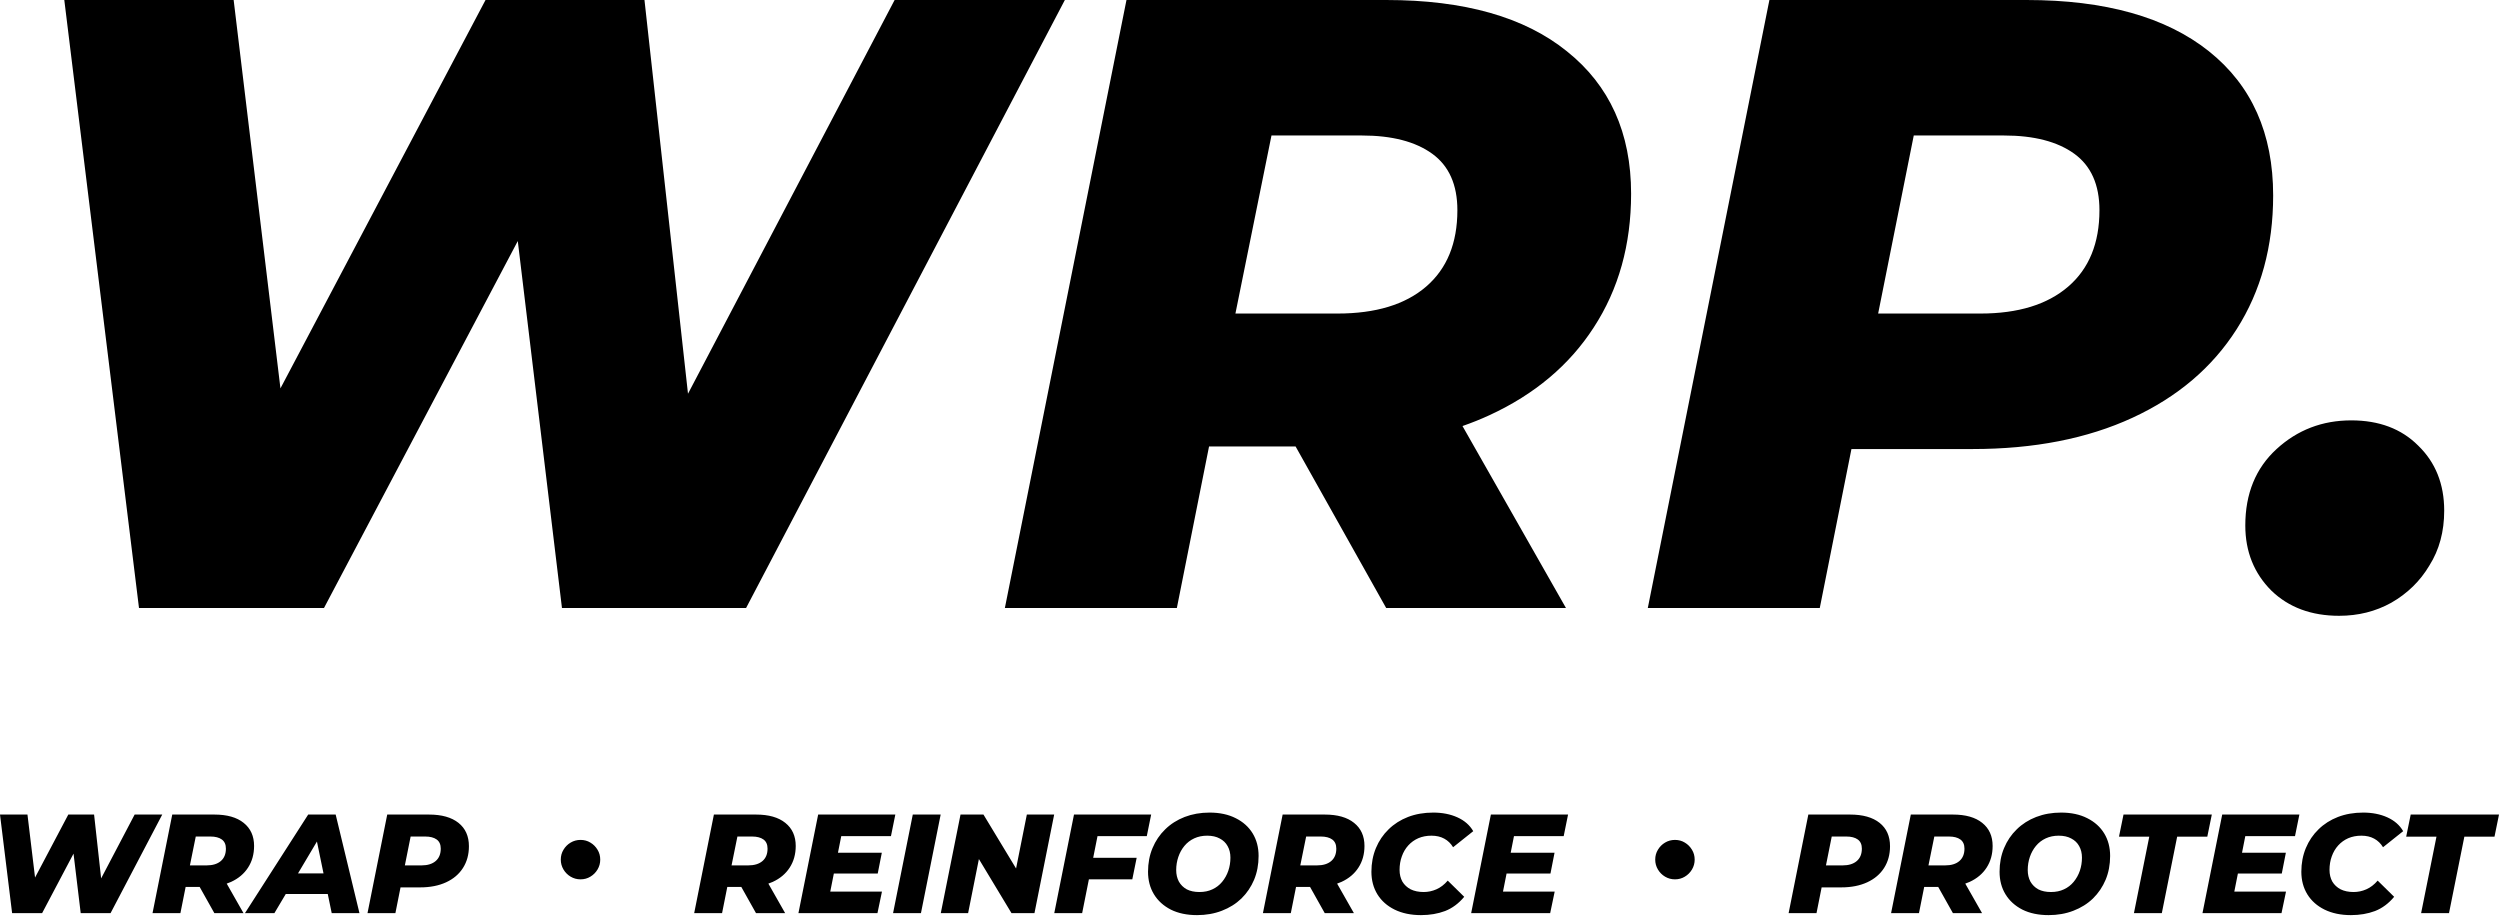
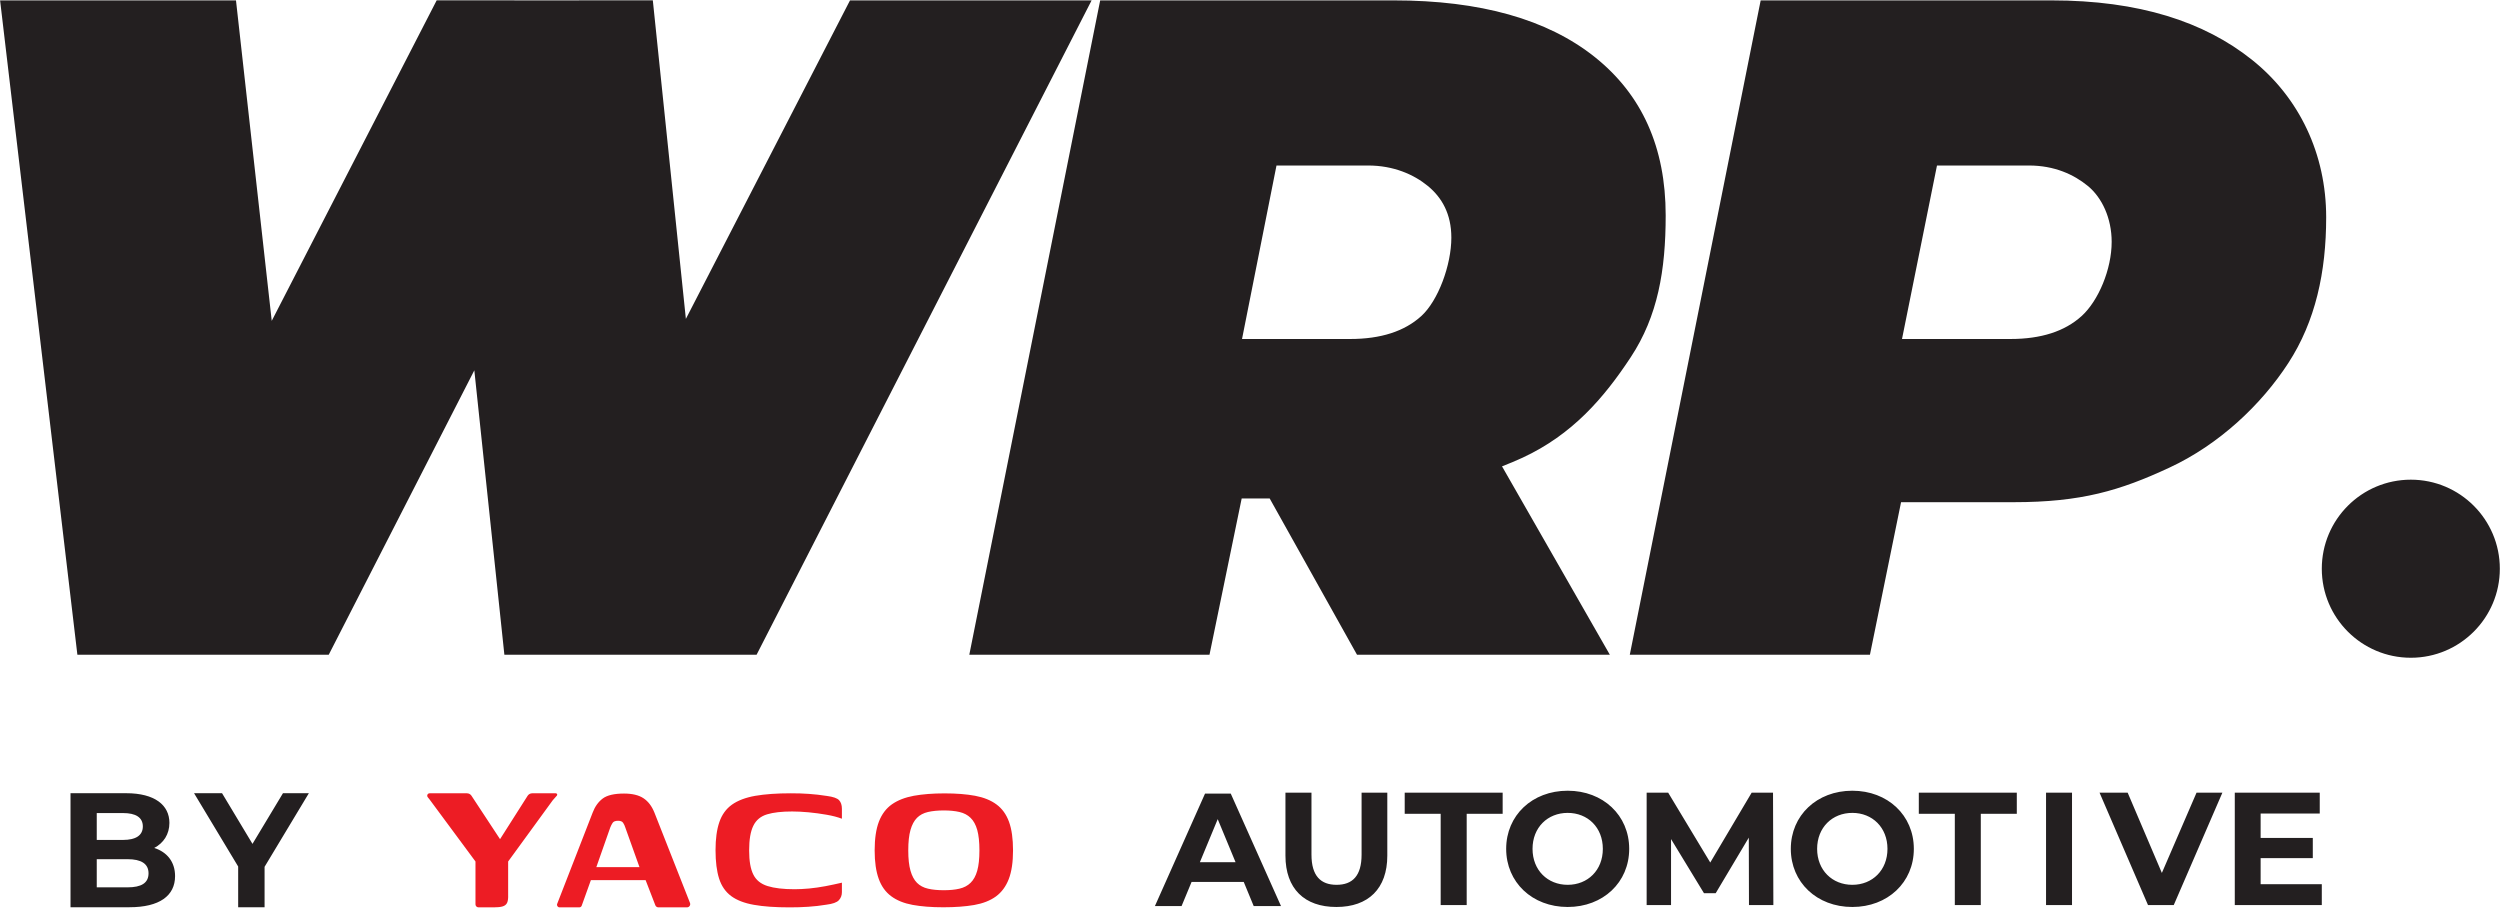
- <svg xmlns="http://www.w3.org/2000/svg" width="213" height="78" viewBox="0 0 213 78" fill="none">
-   <path d="M103.057 69.232C103.92 69.233 104.664 69.392 105.288 69.712C105.912 70.024 106.393 70.456 106.729 71.008C107.064 71.56 107.232 72.2 107.232 72.928C107.232 73.664 107.105 74.34 106.849 74.956C106.593 75.564 106.232 76.096 105.769 76.552C105.305 77 104.748 77.348 104.101 77.596C103.461 77.844 102.756 77.968 101.988 77.968C101.124 77.968 100.381 77.812 99.757 77.5C99.133 77.18 98.652 76.744 98.316 76.192C97.981 75.641 97.813 75 97.812 74.272C97.812 73.537 97.94 72.864 98.196 72.256C98.452 71.64 98.812 71.108 99.276 70.66C99.74 70.204 100.293 69.853 100.933 69.605C101.581 69.356 102.289 69.232 103.057 69.232ZM122.111 69.232C122.887 69.232 123.576 69.368 124.176 69.64C124.776 69.912 125.224 70.304 125.52 70.816L123.804 72.184C123.612 71.864 123.36 71.62 123.048 71.452C122.744 71.284 122.38 71.2 121.956 71.2C121.548 71.2 121.176 71.272 120.84 71.416C120.512 71.56 120.227 71.764 119.987 72.028C119.747 72.292 119.563 72.604 119.436 72.964C119.308 73.316 119.243 73.7 119.243 74.116C119.243 74.492 119.323 74.824 119.483 75.112C119.651 75.392 119.887 75.612 120.191 75.772C120.503 75.924 120.872 76 121.296 76C121.672 76 122.032 75.924 122.376 75.772C122.728 75.621 123.052 75.372 123.348 75.028L124.752 76.408C124.28 76.976 123.735 77.38 123.119 77.62C122.503 77.852 121.819 77.968 121.067 77.968C120.211 77.968 119.463 77.812 118.823 77.5C118.191 77.188 117.703 76.756 117.359 76.204C117.015 75.644 116.844 75 116.844 74.272C116.844 73.544 116.972 72.872 117.228 72.256C117.484 71.64 117.844 71.108 118.308 70.66C118.772 70.204 119.324 69.853 119.964 69.605C120.612 69.356 121.327 69.233 122.111 69.232ZM175.607 69.232C176.471 69.233 177.215 69.392 177.839 69.712C178.463 70.024 178.943 70.456 179.279 71.008C179.615 71.56 179.783 72.2 179.783 72.928C179.783 73.664 179.655 74.34 179.399 74.956C179.143 75.564 178.783 76.096 178.319 76.552C177.855 77 177.299 77.348 176.651 77.596C176.011 77.844 175.307 77.968 174.539 77.968C173.675 77.968 172.932 77.812 172.308 77.5C171.684 77.18 171.203 76.744 170.867 76.192C170.531 75.641 170.363 75 170.363 74.272C170.363 73.537 170.491 72.864 170.747 72.256C171.003 71.64 171.363 71.108 171.827 70.66C172.291 70.204 172.843 69.853 173.483 69.605C174.131 69.356 174.839 69.232 175.607 69.232ZM201.342 69.232C202.118 69.232 202.806 69.368 203.406 69.64C204.006 69.912 204.454 70.304 204.75 70.816L203.034 72.184C202.842 71.864 202.59 71.62 202.278 71.452C201.974 71.284 201.61 71.2 201.187 71.2C200.779 71.2 200.406 71.272 200.07 71.416C199.742 71.56 199.458 71.764 199.218 72.028C198.978 72.292 198.794 72.604 198.666 72.964C198.538 73.316 198.474 73.7 198.474 74.116C198.474 74.492 198.554 74.824 198.714 75.112C198.882 75.392 199.118 75.612 199.422 75.772C199.734 75.924 200.102 76 200.526 76C200.902 76 201.263 75.924 201.606 75.772C201.958 75.621 202.282 75.372 202.578 75.028L203.982 76.408C203.511 76.976 202.966 77.38 202.351 77.62C201.735 77.852 201.05 77.968 200.298 77.968C199.442 77.968 198.694 77.812 198.054 77.5C197.422 77.188 196.934 76.756 196.59 76.204C196.246 75.644 196.074 75 196.074 74.272C196.074 73.544 196.202 72.872 196.458 72.256C196.714 71.64 197.074 71.108 197.538 70.66C198.002 70.204 198.554 69.853 199.194 69.605C199.842 69.356 200.558 69.233 201.342 69.232ZM2.986 74.767L5.82 69.4H8.016L8.617 74.839L11.472 69.4H13.824L9.42 77.8H6.876L6.265 72.73L3.588 77.8H1.032L0 69.4H2.34L2.986 74.767ZM18.264 69.4C19.343 69.4 20.176 69.636 20.76 70.108C21.352 70.58 21.648 71.236 21.648 72.076C21.647 72.78 21.475 73.396 21.131 73.924C20.795 74.444 20.315 74.848 19.691 75.136C19.571 75.191 19.445 75.239 19.316 75.284L20.747 77.8H18.264L17.012 75.568H15.816L15.371 77.8H12.995L14.676 69.4H18.264ZM30.626 77.8H28.262L27.925 76.168H24.348L23.378 77.8H20.87L26.258 69.4H28.599L30.626 77.8ZM36.544 69.4C37.632 69.4 38.471 69.636 39.063 70.108C39.655 70.58 39.952 71.244 39.952 72.1C39.952 72.804 39.783 73.42 39.447 73.948C39.111 74.476 38.632 74.884 38.008 75.172C37.384 75.46 36.648 75.605 35.8 75.605H34.125L33.688 77.8H31.311L32.992 69.4H36.544ZM64.412 69.4C65.492 69.4 66.324 69.636 66.908 70.108C67.5 70.58 67.796 71.236 67.796 72.076C67.796 72.78 67.623 73.396 67.279 73.924C66.943 74.444 66.464 74.848 65.84 75.136C65.719 75.191 65.594 75.239 65.465 75.284L66.895 77.8H64.412L63.16 75.568H61.965L61.52 77.8H59.144L60.824 69.4H64.412ZM75.91 71.236H71.675L71.394 72.652H75.131L74.782 74.428H71.043L70.738 75.964H75.143L74.759 77.8H68.026L69.707 69.4H76.282L75.91 71.236ZM78.465 77.8H76.089L77.769 69.4H80.145L78.465 77.8ZM86.569 73.994L87.487 69.4H89.815L88.136 77.8H86.18L83.402 73.191L82.483 77.8H80.155L81.836 69.4H83.791L86.569 73.994ZM97.707 71.236H93.508L93.14 73.084H96.844L96.472 74.92H92.773L92.199 77.8H89.823L91.504 69.4H98.079L97.707 71.236ZM112.869 69.4C113.949 69.4 114.781 69.636 115.365 70.108C115.957 70.58 116.253 71.236 116.253 72.076C116.253 72.78 116.08 73.396 115.736 73.924C115.4 74.444 114.921 74.848 114.297 75.136C114.176 75.191 114.051 75.239 113.922 75.284L115.353 77.8H112.869L111.617 75.568H110.422L109.977 77.8H107.601L109.281 69.4H112.869ZM133.227 71.236H128.991L128.711 72.652H132.447L132.099 74.428H128.359L128.055 75.964H132.459L132.075 77.8H125.343L127.023 69.4H133.599L133.227 71.236ZM157.622 69.4C158.71 69.4 159.55 69.636 160.142 70.108C160.733 70.58 161.03 71.244 161.03 72.1C161.03 72.804 160.862 73.42 160.526 73.948C160.19 74.476 159.71 74.884 159.086 75.172C158.462 75.46 157.726 75.605 156.878 75.605H155.203L154.766 77.8H152.39L154.07 69.4H157.622ZM166.389 69.4C167.469 69.4 168.301 69.636 168.885 70.108C169.476 70.58 169.772 71.236 169.772 72.076C169.772 72.78 169.601 73.396 169.257 73.924C168.921 74.444 168.44 74.848 167.816 75.136C167.696 75.191 167.57 75.239 167.441 75.284L168.872 77.8H166.389L165.137 75.568H163.941L163.496 77.8H161.12L162.801 69.4H166.389ZM188.062 71.284H185.494L184.187 77.8H181.811L183.118 71.284H180.538L180.923 69.4H188.446L188.062 71.284ZM195.535 71.236H191.3L191.02 72.652H194.756L194.407 74.428H190.668L190.363 75.964H194.768L194.384 77.8H187.651L189.332 69.4H195.907L195.535 71.236ZM212.531 71.284H209.963L208.655 77.8H206.279L207.587 71.284H205.007L205.392 69.4H212.915L212.531 71.284ZM102.853 71.2C102.445 71.2 102.076 71.276 101.748 71.428C101.42 71.58 101.14 71.796 100.908 72.076C100.684 72.348 100.513 72.66 100.393 73.012C100.273 73.364 100.212 73.736 100.212 74.128C100.212 74.496 100.288 74.824 100.44 75.112C100.6 75.392 100.824 75.612 101.112 75.772C101.408 75.924 101.768 76 102.192 76C102.608 76 102.976 75.924 103.296 75.772C103.624 75.621 103.9 75.408 104.124 75.136C104.356 74.856 104.532 74.54 104.652 74.189C104.772 73.837 104.832 73.464 104.832 73.072C104.832 72.696 104.753 72.368 104.593 72.088C104.441 71.808 104.216 71.592 103.92 71.44C103.632 71.281 103.276 71.2 102.853 71.2ZM175.403 71.2C174.995 71.2 174.627 71.276 174.299 71.428C173.971 71.58 173.691 71.796 173.459 72.076C173.235 72.348 173.063 72.66 172.943 73.012C172.823 73.364 172.763 73.736 172.763 74.128C172.763 74.496 172.839 74.824 172.991 75.112C173.151 75.392 173.375 75.612 173.663 75.772C173.959 75.924 174.319 76 174.743 76C175.159 76 175.527 75.924 175.847 75.772C176.175 75.621 176.451 75.408 176.675 75.136C176.907 74.856 177.083 74.54 177.203 74.189C177.323 73.837 177.383 73.464 177.383 73.072C177.383 72.696 177.304 72.368 177.144 72.088C176.992 71.808 176.767 71.592 176.471 71.44C176.183 71.281 175.827 71.2 175.403 71.2ZM49.46 71.56C49.772 71.56 50.052 71.636 50.3 71.788C50.556 71.94 50.759 72.144 50.911 72.4C51.063 72.648 51.14 72.928 51.14 73.24C51.14 73.544 51.063 73.824 50.911 74.08C50.759 74.336 50.556 74.54 50.3 74.692C50.052 74.844 49.772 74.92 49.46 74.92C49.156 74.92 48.875 74.844 48.619 74.692C48.363 74.54 48.16 74.336 48.008 74.08C47.856 73.824 47.779 73.544 47.779 73.24C47.779 72.928 47.856 72.648 48.008 72.4C48.16 72.144 48.363 71.94 48.619 71.788C48.875 71.636 49.156 71.56 49.46 71.56ZM142.706 71.56C143.018 71.56 143.298 71.636 143.546 71.788C143.802 71.94 144.005 72.144 144.157 72.4C144.309 72.648 144.386 72.928 144.386 73.24C144.386 73.544 144.309 73.824 144.157 74.08C144.005 74.336 143.802 74.54 143.546 74.692C143.298 74.844 143.018 74.92 142.706 74.92C142.402 74.92 142.121 74.844 141.865 74.692C141.609 74.54 141.406 74.336 141.254 74.08C141.102 73.824 141.025 73.544 141.025 73.24C141.025 72.928 141.102 72.648 141.254 72.4C141.406 72.144 141.609 71.94 141.865 71.788C142.121 71.636 142.402 71.56 142.706 71.56ZM25.389 74.416H27.564L27.003 71.698L25.389 74.416ZM16.18 73.732H17.592C18.119 73.732 18.527 73.608 18.815 73.36C19.103 73.112 19.247 72.76 19.247 72.304C19.247 71.952 19.131 71.692 18.899 71.524C18.668 71.356 18.343 71.272 17.928 71.272H16.679L16.18 73.732ZM34.494 73.732H35.908C36.428 73.732 36.832 73.608 37.12 73.36C37.408 73.112 37.552 72.76 37.552 72.304C37.552 71.952 37.436 71.692 37.204 71.524C36.972 71.356 36.647 71.272 36.231 71.272H34.986L34.494 73.732ZM62.328 73.732H63.74C64.268 73.732 64.676 73.608 64.964 73.36C65.252 73.112 65.395 72.76 65.395 72.304C65.395 71.952 65.28 71.692 65.048 71.524C64.816 71.356 64.492 71.272 64.076 71.272H62.827L62.328 73.732ZM110.785 73.732H112.197C112.725 73.732 113.133 73.608 113.421 73.36C113.709 73.112 113.853 72.76 113.853 72.304C113.852 71.952 113.737 71.692 113.505 71.524C113.273 71.356 112.949 71.272 112.533 71.272H111.284L110.785 73.732ZM155.572 73.732H156.986C157.506 73.732 157.91 73.608 158.198 73.36C158.486 73.112 158.63 72.76 158.63 72.304C158.63 71.952 158.514 71.692 158.282 71.524C158.05 71.356 157.726 71.272 157.31 71.272H156.064L155.572 73.732ZM164.305 73.732H165.717C166.245 73.732 166.653 73.608 166.94 73.36C167.228 73.112 167.372 72.76 167.372 72.304C167.372 71.952 167.256 71.692 167.024 71.524C166.792 71.356 166.469 71.272 166.053 71.272H164.804L164.305 73.732ZM200.328 35.816C202.696 35.816 204.596 36.531 206.026 37.962C207.506 39.392 208.246 41.243 208.246 43.512C208.246 45.288 207.827 46.842 206.988 48.174C206.199 49.506 205.114 50.567 203.732 51.356C202.4 52.096 200.92 52.466 199.292 52.466C196.924 52.466 195 51.751 193.52 50.32C192.04 48.84 191.3 46.989 191.3 44.77C191.3 42.056 192.188 39.886 193.964 38.258C195.74 36.63 197.861 35.816 200.328 35.816ZM23.894 33.09L41.367 0H54.909L58.617 33.546L76.222 0H90.726L63.567 51.8H47.879L44.115 20.537L27.604 51.8H11.842L5.478 0H19.907L23.894 33.09ZM118.102 0C124.761 4.22344e-05 129.892 1.456 133.493 4.366C137.144 7.277 138.97 11.322 138.97 16.502C138.97 20.843 137.908 24.642 135.787 27.898C133.715 31.105 130.755 33.596 126.907 35.372C126.165 35.714 125.398 36.023 124.604 36.299L133.419 51.8H118.102L110.383 38.036H103.011L100.268 51.8H85.615L95.976 0H118.102ZM172.656 0C179.366 0 184.546 1.456 188.196 4.366C191.847 7.277 193.673 11.372 193.673 16.65C193.673 20.992 192.636 24.79 190.564 28.046C188.492 31.302 185.533 33.818 181.685 35.594C177.837 37.37 173.298 38.258 168.068 38.258H157.743L155.045 51.8H140.393L150.753 0H172.656ZM105.258 26.714H113.957C117.213 26.714 119.729 25.949 121.505 24.42C123.281 22.891 124.169 20.72 124.169 17.908C124.169 15.738 123.454 14.134 122.023 13.098C120.593 12.062 118.595 11.544 116.029 11.544H108.33L105.258 26.714ZM160.018 26.714H168.734C171.941 26.714 174.433 25.949 176.209 24.42C177.985 22.891 178.873 20.72 178.873 17.908C178.873 15.738 178.157 14.134 176.727 13.098C175.296 12.062 173.298 11.544 170.732 11.544H163.052L160.018 26.714Z" fill="black" />
+ <svg xmlns="http://www.w3.org/2000/svg" width="583.2" height="211.7" viewBox="0 0 583.2 211.7">
+   <path fill="#231f20" d="M333.07 43.37C336.38 46.08 338.57 49.92 338.57 55.44C338.57 61.84 335.48 70.18 331.55 73.74C327.63 77.3 322.1 79.08 314.98 79.08L289.74 79.08L297.78 38.61L319.15 38.61C325.11 38.61 329.84 40.72 333.07 43.37M380.42 83.33C386.74 73.74 388.57 63.03 388.57 50.24C388.57 34.4 383.05 22.08 372 13.28C360.95 4.49 345.32 0.09 325.12 0.09L256.65 0.09L226.12 152.73L282.15 152.73L289.66 116.28L296.19 116.28L316.56 152.73L375.54 152.73L350.39 108.79C352.03 108.16 353.64 107.48 355.21 106.76C366.77 101.38 374.1 92.93 380.42 83.33 M485.59 73.74C481.66 77.3 476.14 79.08 469.02 79.08L443.7 79.08L451.86 38.61L473.31 38.61C479.27 38.61 483.81 40.72 487.04 43.37C490.35 46.08 492.61 50.9 492.61 56.42C492.61 62.82 489.52 70.18 485.59 73.74M525.33 13.94C514.21 5.07 499.04 0.09 478.54 0.09L410.73 0.09L380.2 152.73L436.22 152.73L443.48 117.15L469.78 117.15C485.48 117.15 494.54 114.46 506.1 109.08C517.66 103.71 527.5 94.43 533.82 84.69C540.15 74.95 542.65 63.47 542.65 50.68C542.65 36.01 536.45 22.8 525.33 13.94 M198.29 0.09L160 74.39L152.29 0.08L120 0.09L120 0.08L101.87 0.08L63.39 74.85L55.05 0.09L0.02 0.09L18.05 152.73L76.69 152.73L110.65 86.39L117.66 152.73L176.5 152.73L254.65 0.09ZM198.29 0.09 M583.16 132.67C583.16 144.14 573.86 153.44 562.4 153.44C550.93 153.44 541.63 144.14 541.63 132.67C541.63 121.2 550.93 111.9 562.4 111.9C573.86 111.9 583.16 121.2 583.16 132.67 M34.65 203.73C34.65 201.49 32.94 200.43 29.75 200.43L22.57 200.43L22.57 207L29.75 207C32.94 207 34.65 206.01 34.65 203.73M22.57 189.67L22.57 195.94L28.69 195.94C31.69 195.94 33.32 194.88 33.32 192.79C33.32 190.7 31.69 189.67 28.69 189.67ZM40.84 204.38C40.84 208.97 37.2 211.64 30.21 211.64L16.45 211.64L16.45 185.04L29.45 185.04C36.09 185.04 39.52 187.81 39.52 191.96C39.52 194.62 38.15 196.67 35.98 197.81C38.95 198.76 40.84 201.03 40.84 204.38 M61.72 202.21L61.72 211.64L55.56 211.64L55.56 202.14L45.27 185.04L51.8 185.04L58.9 196.86L66.01 185.04L72.05 185.04ZM61.72 202.21 M288.23 201.13L284.07 191.09L279.91 201.13ZM290.14 205.74L277.97 205.74L275.64 211.36L269.42 211.36L281.11 185.13L287.11 185.13L298.83 211.36L292.46 211.36ZM290.14 205.74 M299.87 199.6L299.87 184.91L305.94 184.91L305.94 199.37C305.94 204.35 308.11 206.41 311.79 206.41C315.49 206.41 317.63 204.35 317.63 199.37L317.63 184.91L323.63 184.91L323.63 199.6C323.63 207.31 319.2 211.58 311.75 211.58C304.29 211.58 299.87 207.31 299.87 199.6 M336.08 189.85L327.69 189.85L327.69 184.91L350.54 184.91L350.54 189.85L342.15 189.85L342.15 211.14L336.08 211.14ZM336.08 189.85 M373.91 198.02C373.91 193.03 370.4 189.63 365.71 189.63C361.03 189.63 357.51 193.03 357.51 198.02C357.51 203 361.03 206.41 365.71 206.41C370.4 206.41 373.91 203 373.91 198.02M351.36 198.02C351.36 190.22 357.43 184.46 365.71 184.46C373.95 184.46 380.06 190.19 380.06 198.02C380.06 205.85 373.95 211.58 365.71 211.58C357.43 211.58 351.36 205.81 351.36 198.02 M408 211.14L407.96 195.4L400.24 208.36L397.5 208.36L389.82 195.74L389.82 211.14L384.13 211.14L384.13 184.91L389.15 184.91L398.97 201.21L408.63 184.91L413.61 184.91L413.69 211.14ZM408 211.14 M440.31 198.02C440.31 193.04 436.79 189.63 432.11 189.63C427.43 189.63 423.9 193.04 423.9 198.02C423.9 203 427.43 206.41 432.11 206.41C436.79 206.41 440.31 203 440.31 198.02M417.76 198.02C417.76 190.22 423.83 184.46 432.11 184.46C440.35 184.46 446.46 190.19 446.46 198.02C446.46 205.85 440.35 211.58 432.11 211.58C423.83 211.58 417.76 205.81 417.76 198.02 M456.02 189.85L447.62 189.85L447.62 184.91L470.48 184.91L470.48 189.85L462.08 189.85L462.08 211.14L456.02 211.14ZM456.02 189.85 M477.3 184.91L483.36 184.91L483.36 211.14L477.3 211.14ZM477.3 184.91 M518.44 184.91L507.09 211.14L501.09 211.14L489.78 184.91L496.34 184.91L504.32 203.64L512.41 184.91ZM518.44 184.91 M541.63 206.26L541.63 211.14L521.33 211.14L521.33 184.91L541.15 184.91L541.15 189.78L527.36 189.78L527.36 195.47L539.53 195.47L539.53 200.19L527.36 200.19L527.36 206.26ZM541.63 206.26" />
+   <path fill="#ed1c24" d="M110.92 210.97L110.92 200.97L100.22 186.51L99.78 185.96C99.5 185.59 99.75 185.06 100.22 185.06L108.93 185.06C109.35 185.06 109.75 185.27 109.98 185.62L116.65 195.76L123.09 185.63C123.32 185.28 123.72 185.06 124.14 185.06L129.66 185.06C129.95 185.06 130.09 185.39 129.91 185.6L128.95 186.68L118.54 200.97L118.54 208.72C118.57 209.53 118.5 210.15 118.31 210.58C118.12 211 117.77 211.29 117.28 211.44C116.78 211.6 116.07 211.67 115.16 211.67L111.63 211.67C111.24 211.67 110.92 211.36 110.92 210.97 M139.11 202.29L149.18 202.29L145.86 193.01C145.75 192.64 145.58 192.28 145.37 191.96C145.16 191.63 144.77 191.47 144.2 191.47C143.55 191.47 143.12 191.63 142.91 191.96C142.7 192.28 142.52 192.64 142.37 193.01ZM130.54 211.67C130.12 211.67 129.82 211.25 129.98 210.85L138.25 189.58C138.78 188.17 139.56 187.07 140.59 186.29C141.63 185.51 143.29 185.12 145.57 185.12C147.48 185.12 148.99 185.48 150.09 186.2C151.2 186.93 152.06 188.05 152.67 189.58L160.96 210.63C161.16 211.13 160.79 211.67 160.25 211.67L153.59 211.67C153.28 211.67 153 211.48 152.88 211.19L150.61 205.32L137.84 205.32L135.7 211.28C135.61 211.52 135.39 211.67 135.13 211.67ZM130.54 211.67 M166.92 198.34C166.92 195.7 167.21 193.52 167.81 191.78C168.4 190.05 169.38 188.69 170.75 187.71C172.13 186.73 173.94 186.05 176.19 185.65C178.44 185.26 181.21 185.06 184.49 185.06C185.98 185.06 187.39 185.1 188.73 185.2C190.06 185.29 191.45 185.45 192.91 185.68C194.36 185.87 195.3 186.2 195.74 186.67C196.18 187.14 196.4 187.81 196.4 188.67L196.4 190.99C195.41 190.62 194.22 190.3 192.82 190.06C191.43 189.81 190.02 189.63 188.59 189.49C187.15 189.36 185.88 189.3 184.78 189.3C182.37 189.3 180.43 189.52 178.94 189.97C177.45 190.42 176.38 191.31 175.74 192.63C175.08 193.95 174.76 195.87 174.76 198.39C174.76 200.85 175.08 202.72 175.74 204.02C176.38 205.32 177.49 206.21 179.06 206.7C180.62 207.19 182.72 207.44 185.35 207.44C186.38 207.44 187.52 207.38 188.76 207.27C190 207.15 191.25 206.97 192.54 206.73C193.81 206.49 195.1 206.21 196.4 205.91L196.4 208.12C196.4 208.87 196.16 209.5 195.68 210.01C195.21 210.52 194.22 210.87 192.74 211.05C191.36 211.28 189.97 211.44 188.56 211.53C187.15 211.63 185.7 211.67 184.21 211.67C180.88 211.67 178.11 211.48 175.88 211.08C173.65 210.69 171.87 210 170.55 209.02C169.24 208.04 168.3 206.68 167.75 204.95C167.2 203.22 166.92 201.01 166.92 198.34 M220.18 207.67C221.56 207.67 222.77 207.56 223.82 207.31C224.86 207.07 225.74 206.61 226.42 205.94C227.11 205.27 227.63 204.33 227.97 203.12C228.31 201.91 228.48 200.33 228.48 198.39C228.48 196.42 228.31 194.83 227.97 193.61C227.63 192.4 227.11 191.46 226.42 190.79C225.74 190.12 224.86 189.66 223.82 189.42C222.77 189.18 221.56 189.06 220.18 189.06C218.77 189.06 217.54 189.18 216.49 189.42C215.44 189.66 214.58 190.12 213.91 190.79C213.25 191.46 212.74 192.4 212.4 193.61C212.05 194.83 211.88 196.42 211.88 198.39C211.88 200.33 212.05 201.91 212.4 203.12C212.74 204.33 213.25 205.27 213.91 205.94C214.58 206.61 215.44 207.07 216.49 207.31C217.54 207.56 218.77 207.67 220.18 207.67M220.07 211.65C217.28 211.65 214.89 211.46 212.88 211.09C210.88 210.72 209.22 210.05 207.9 209.07C206.59 208.1 205.61 206.75 204.99 205.02C204.36 203.29 204.04 201.08 204.04 198.39C204.04 195.64 204.37 193.39 205.04 191.65C205.71 189.92 206.72 188.58 208.07 187.63C209.43 186.68 211.13 186.02 213.17 185.64C215.21 185.27 217.61 185.08 220.35 185.08C223.1 185.08 225.48 185.27 227.48 185.64C229.49 186.02 231.15 186.69 232.46 187.66C233.78 188.63 234.75 189.98 235.38 191.71C236.01 193.44 236.32 195.67 236.32 198.39C236.32 201.12 235.99 203.34 235.32 205.08C234.65 206.81 233.65 208.16 232.32 209.13C230.98 210.1 229.29 210.76 227.25 211.12C225.21 211.47 222.81 211.65 220.07 211.65" />
</svg>
